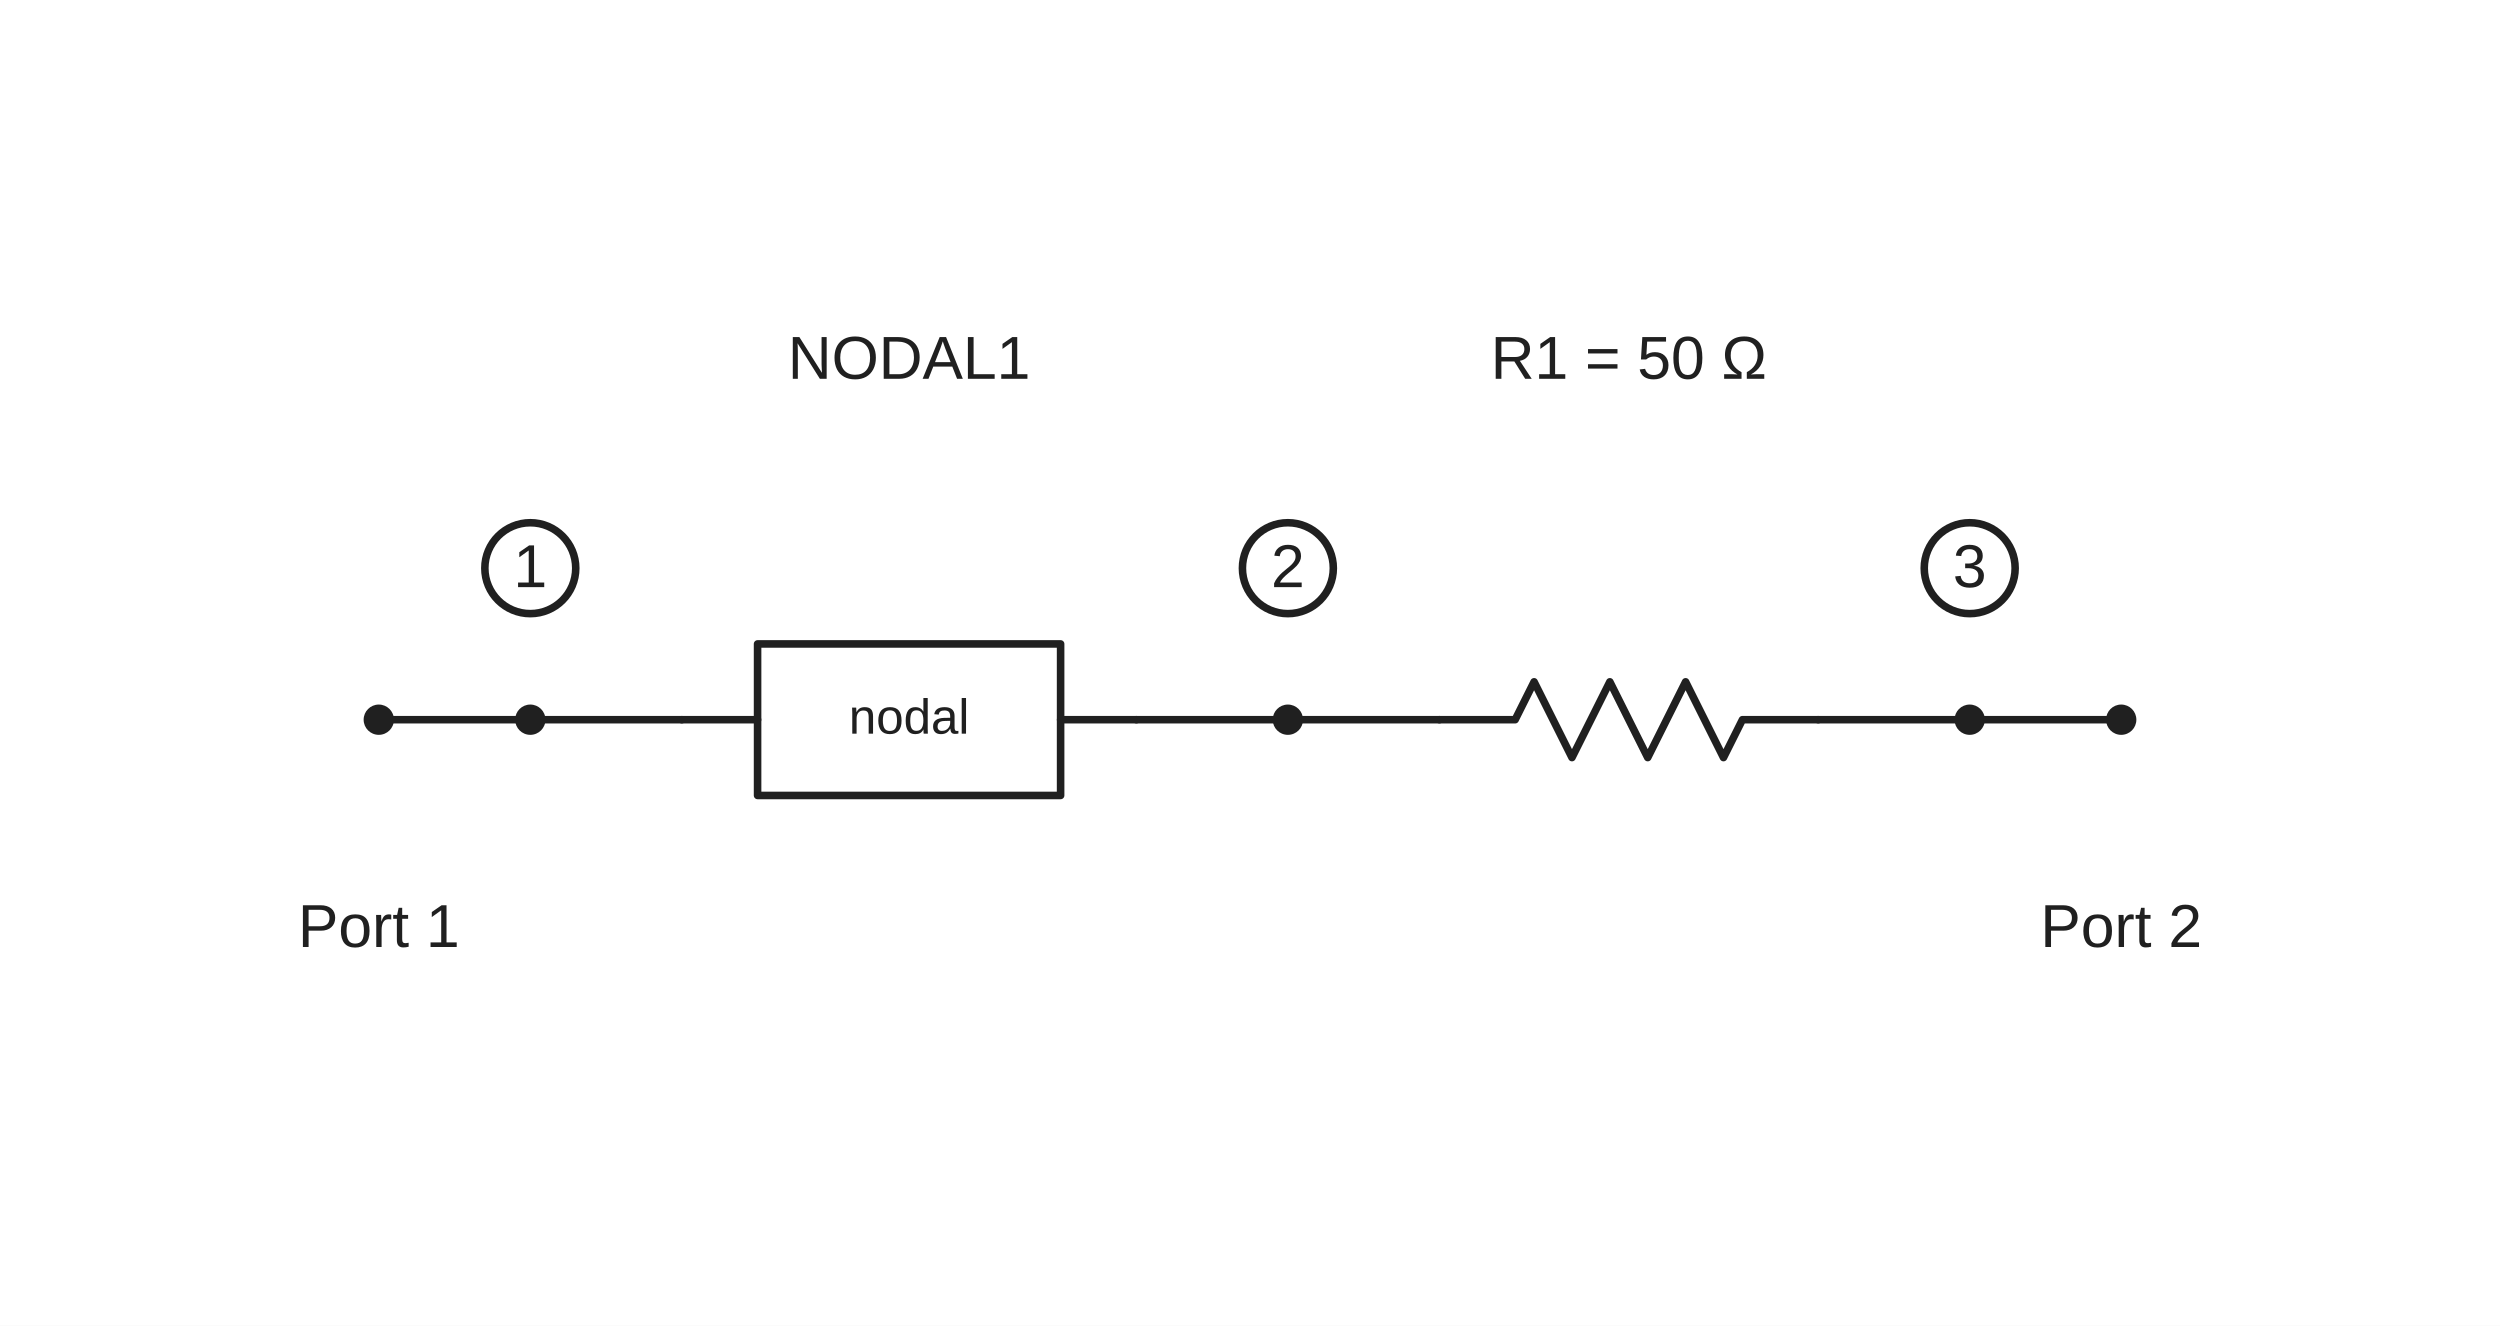
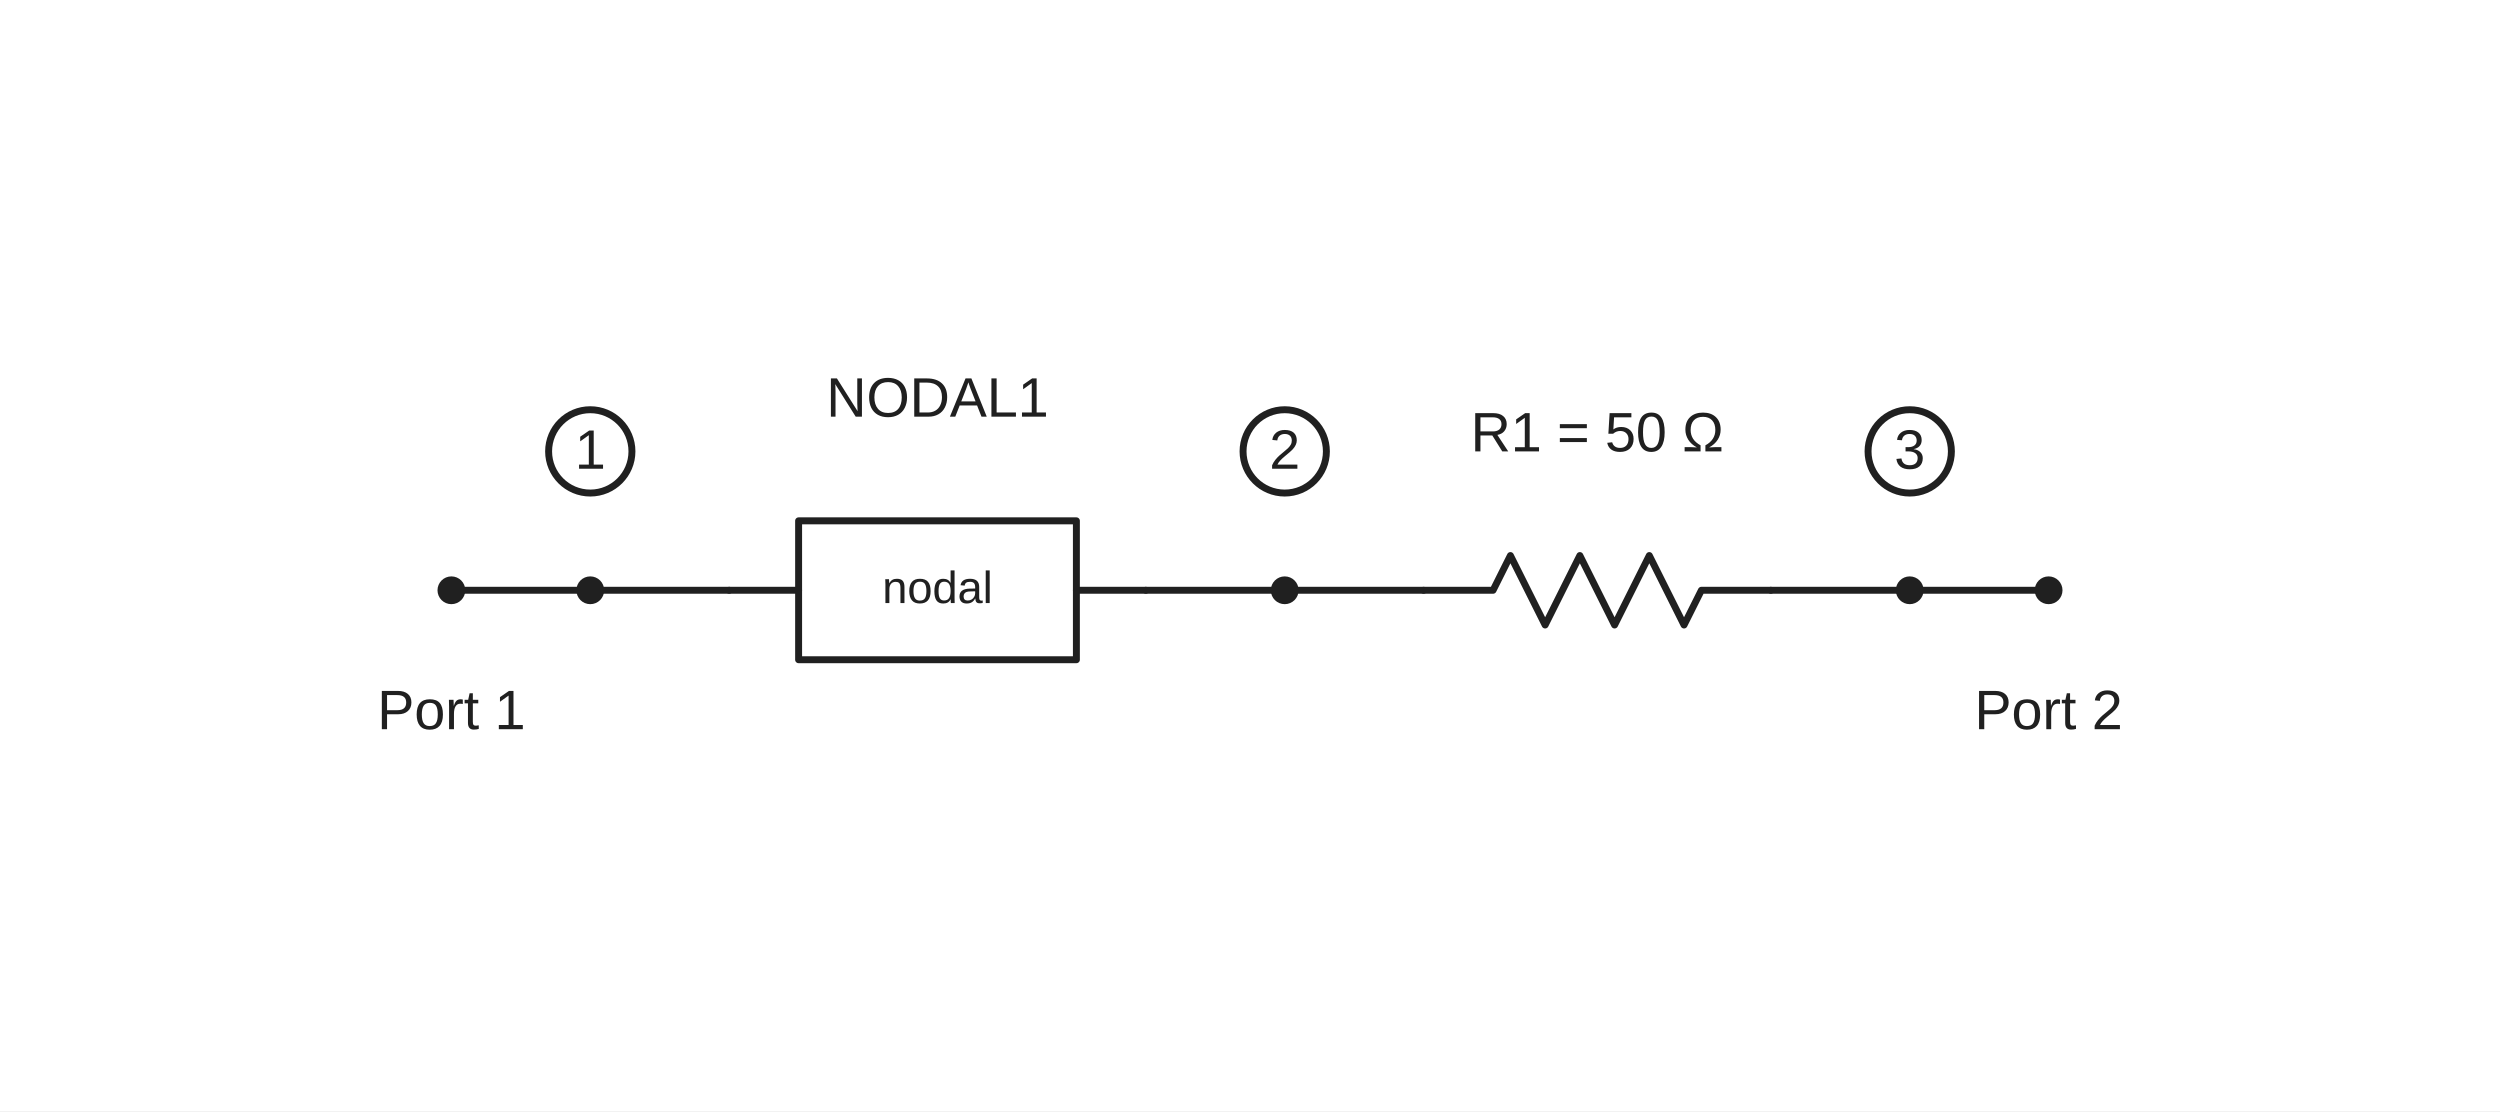
- <svg xmlns="http://www.w3.org/2000/svg" viewBox="-60 -90 660 350" role="img" aria-label="Nodal nPort schematic">
-   <rect x="-60" y="-90" width="660" height="350" fill="#ffffff" />
+ <svg xmlns="http://www.w3.org/2000/svg" viewBox="-90 -70 720 320" role="img" aria-label="Nodal nPort schematic">
+   <rect x="-90" y="-70" width="720" height="320" fill="#ffffff" />
  <g fill="none" stroke="#202020" stroke-width="2" stroke-linecap="round" stroke-linejoin="round">
    <path d="M40 100 L120 100" />
    <path d="M240 100 L320 100" />
    <path d="M420 100 L500 100" />
  </g>
  <g fill="#202020" font-family="Arial, Helvetica, sans-serif" font-size="16">
    <g transform="translate(120 100) rotate(0) scale(1 1) translate(-80 -80)" fill="none" stroke="#202020" stroke-width="2" stroke-linecap="round" stroke-linejoin="round">
      <g fill="none" stroke="#202020" stroke-width="2" stroke-linecap="round" stroke-linejoin="round">
        <path d="M80 80 H100 M180 80 H200" />
        <rect x="100" y="60" width="80" height="40" />
        <text x="140" y="80" font-family="Arial, Helvetica, sans-serif" font-size="13" fill="#202020" stroke="none" text-anchor="middle" dominant-baseline="middle">nodal</text>
      </g>
    </g>
    <g transform="translate(320 100) rotate(0) scale(1 1) translate(-60 -80)" fill="none" stroke="#202020" stroke-width="2" stroke-linecap="round" stroke-linejoin="round">
      <g fill="none" stroke="#202020" stroke-width="2" stroke-linecap="round" stroke-linejoin="round">
        <path d="M60 80 H80 L85 70 L95 90 L105 70 L115 90 L125 70 L135 90 L140 80 H160" />
      </g>
    </g>
    <circle data-schematic-dot="port" cx="40" cy="100" r="4" fill="#202020" />
    <circle data-schematic-dot="port" cx="500" cy="100" r="4" fill="#202020" />
    <circle data-schematic-dot="node" cx="80" cy="100" r="4" fill="#202020" />
    <circle cx="80" cy="60" r="12" fill="#ffffff" stroke="#202020" stroke-width="2" />
-     <text x="80" y="65" text-anchor="middle">1</text>
+     <text x="80" y="65" text-anchor="middle" font-size="16">1</text>
    <circle data-schematic-dot="node" cx="280" cy="100" r="4" fill="#202020" />
    <circle cx="280" cy="60" r="12" fill="#ffffff" stroke="#202020" stroke-width="2" />
-     <text x="280" y="65" text-anchor="middle">2</text>
+     <text x="280" y="65" text-anchor="middle" font-size="16">2</text>
    <circle data-schematic-dot="node" cx="460" cy="100" r="4" fill="#202020" />
    <circle cx="460" cy="60" r="12" fill="#ffffff" stroke="#202020" stroke-width="2" />
-     <text x="460" y="65" text-anchor="middle">3</text>
-     <text x="180" y="10" text-anchor="middle">NODAL1</text>
-     <text x="370" y="10" text-anchor="middle">R1 = 50 Ω</text>
-     <text x="40" y="160" text-anchor="middle">Port 1</text>
-     <text x="500" y="160" text-anchor="middle">Port 2</text>
+     <text x="460" y="65" text-anchor="middle" font-size="16">3</text>
+     <text x="180" y="50" text-anchor="middle">NODAL1</text>
+     <text x="370" y="60" text-anchor="middle">R1 = 50 Ω</text>
+     <text x="40" y="140" text-anchor="middle">Port 1</text>
+     <text x="500" y="140" text-anchor="middle">Port 2</text>
  </g>
</svg>
